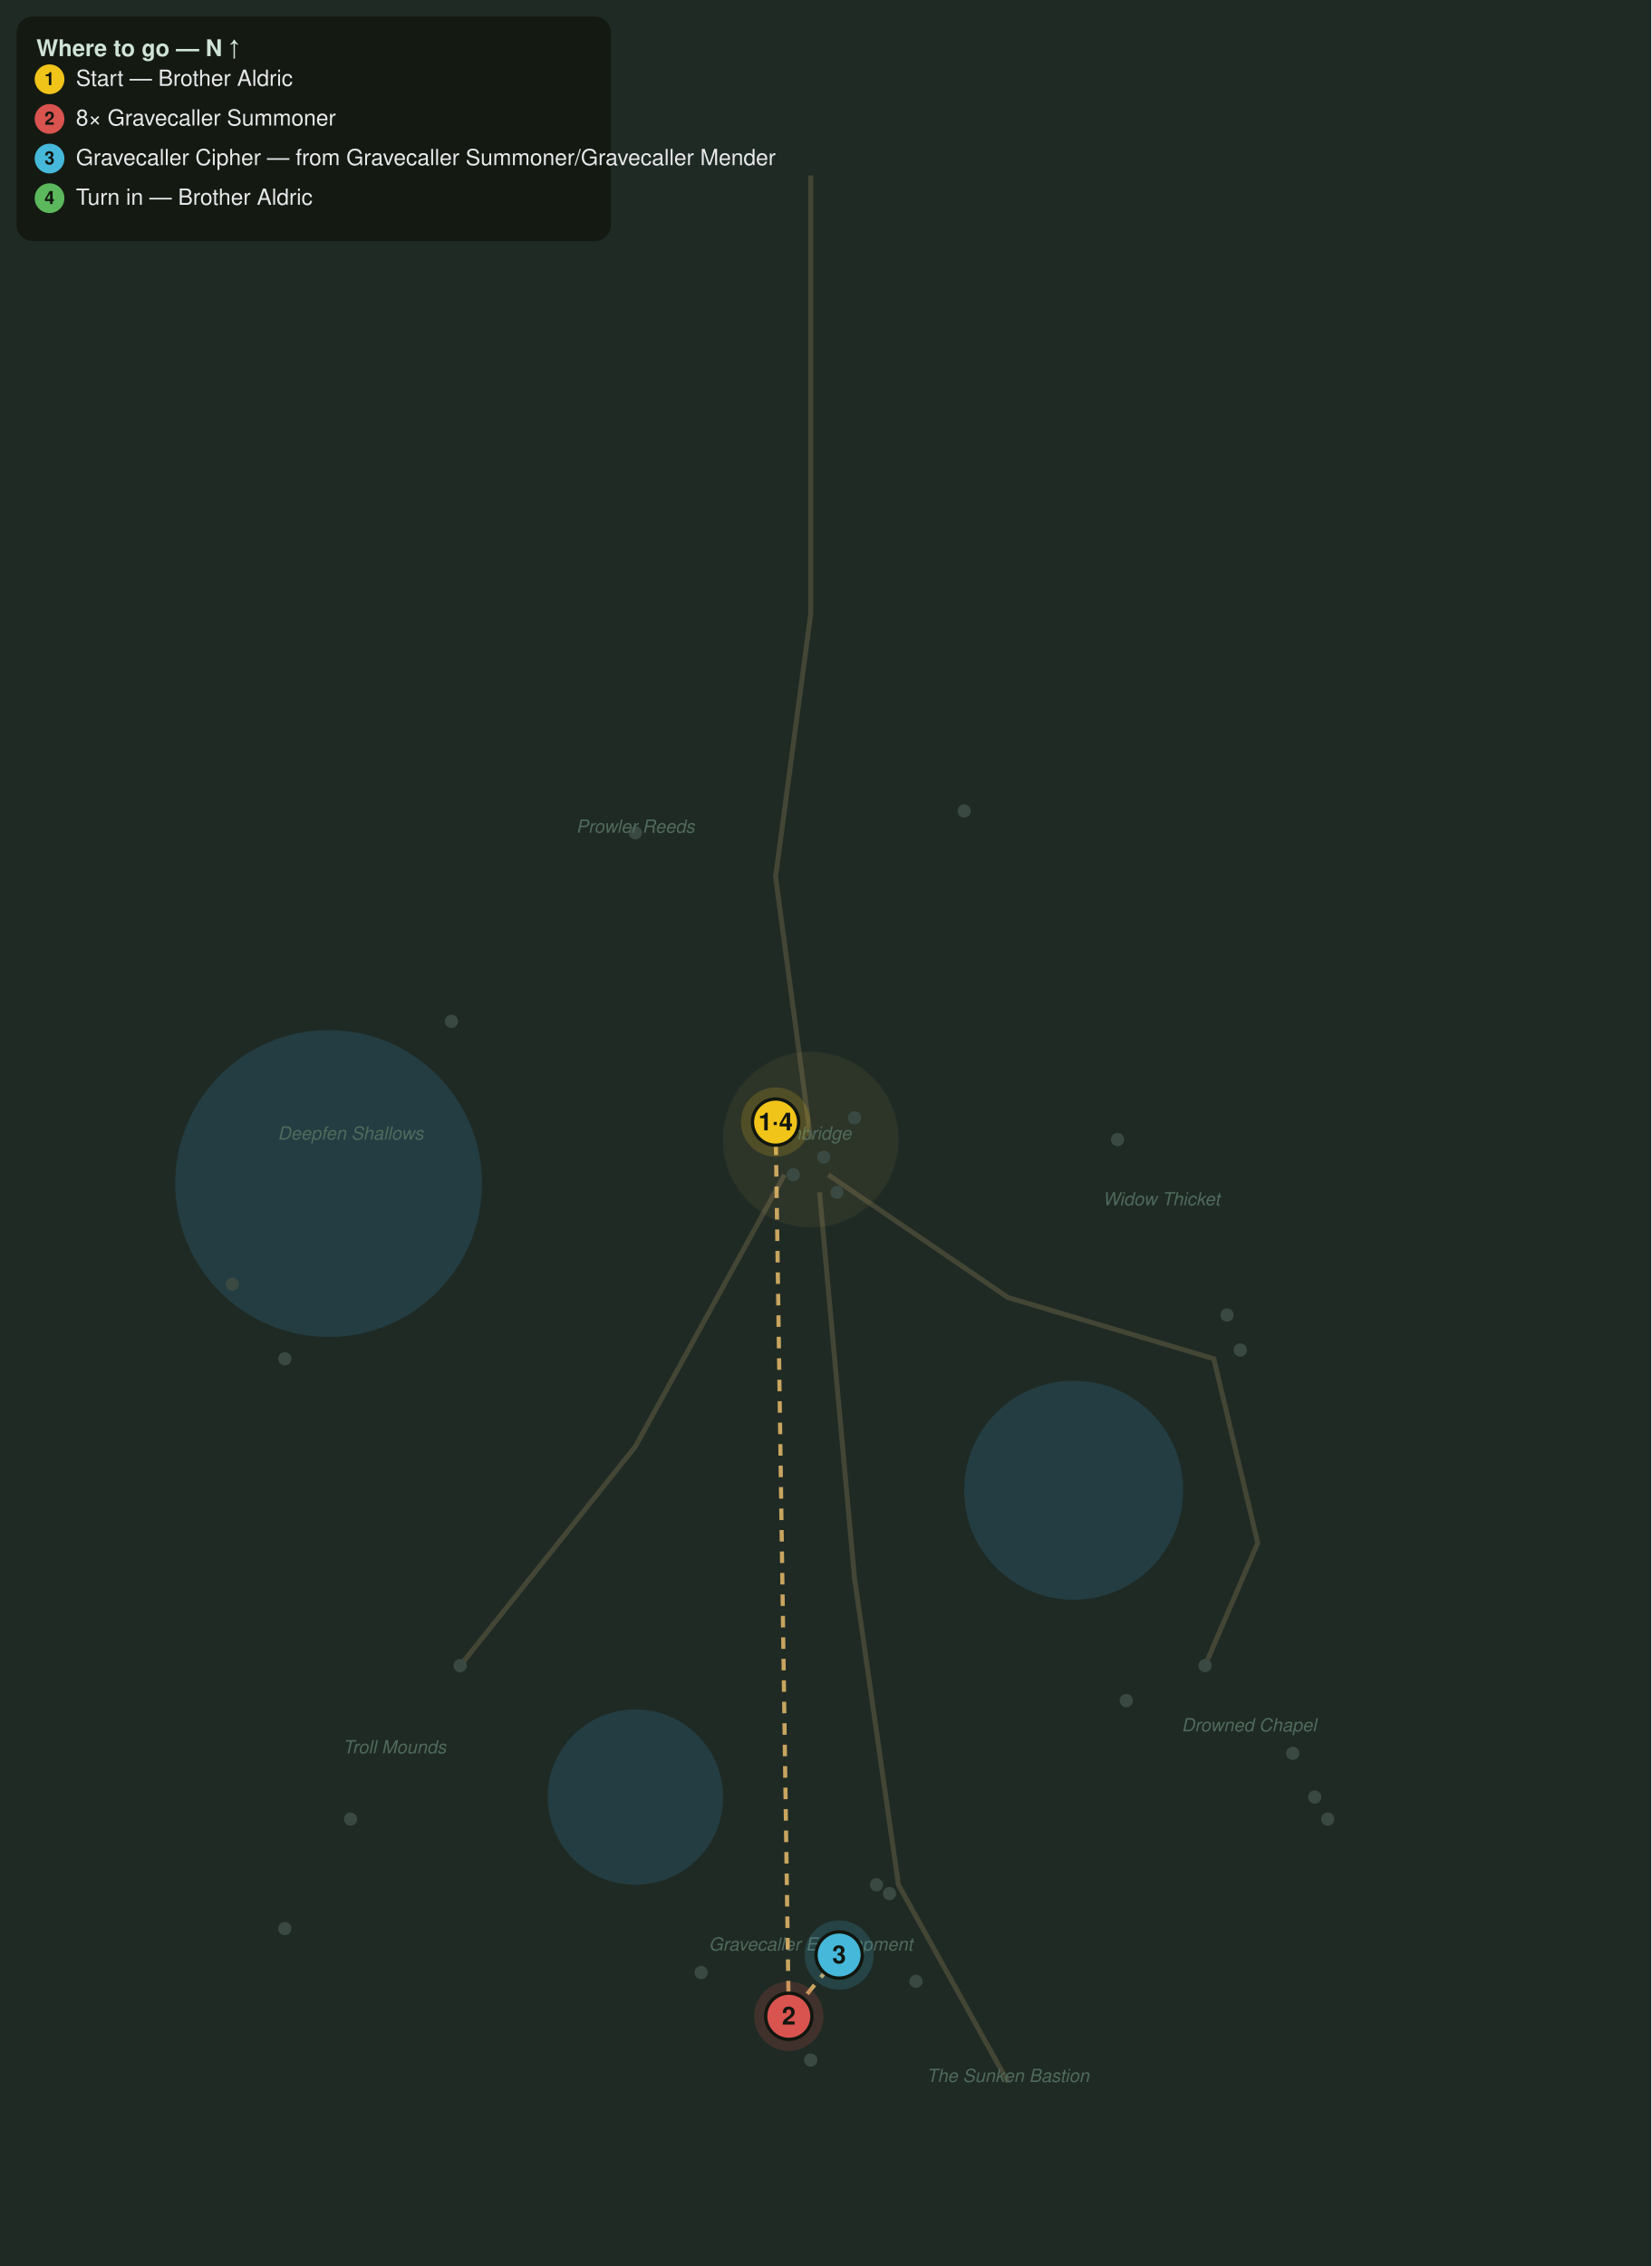
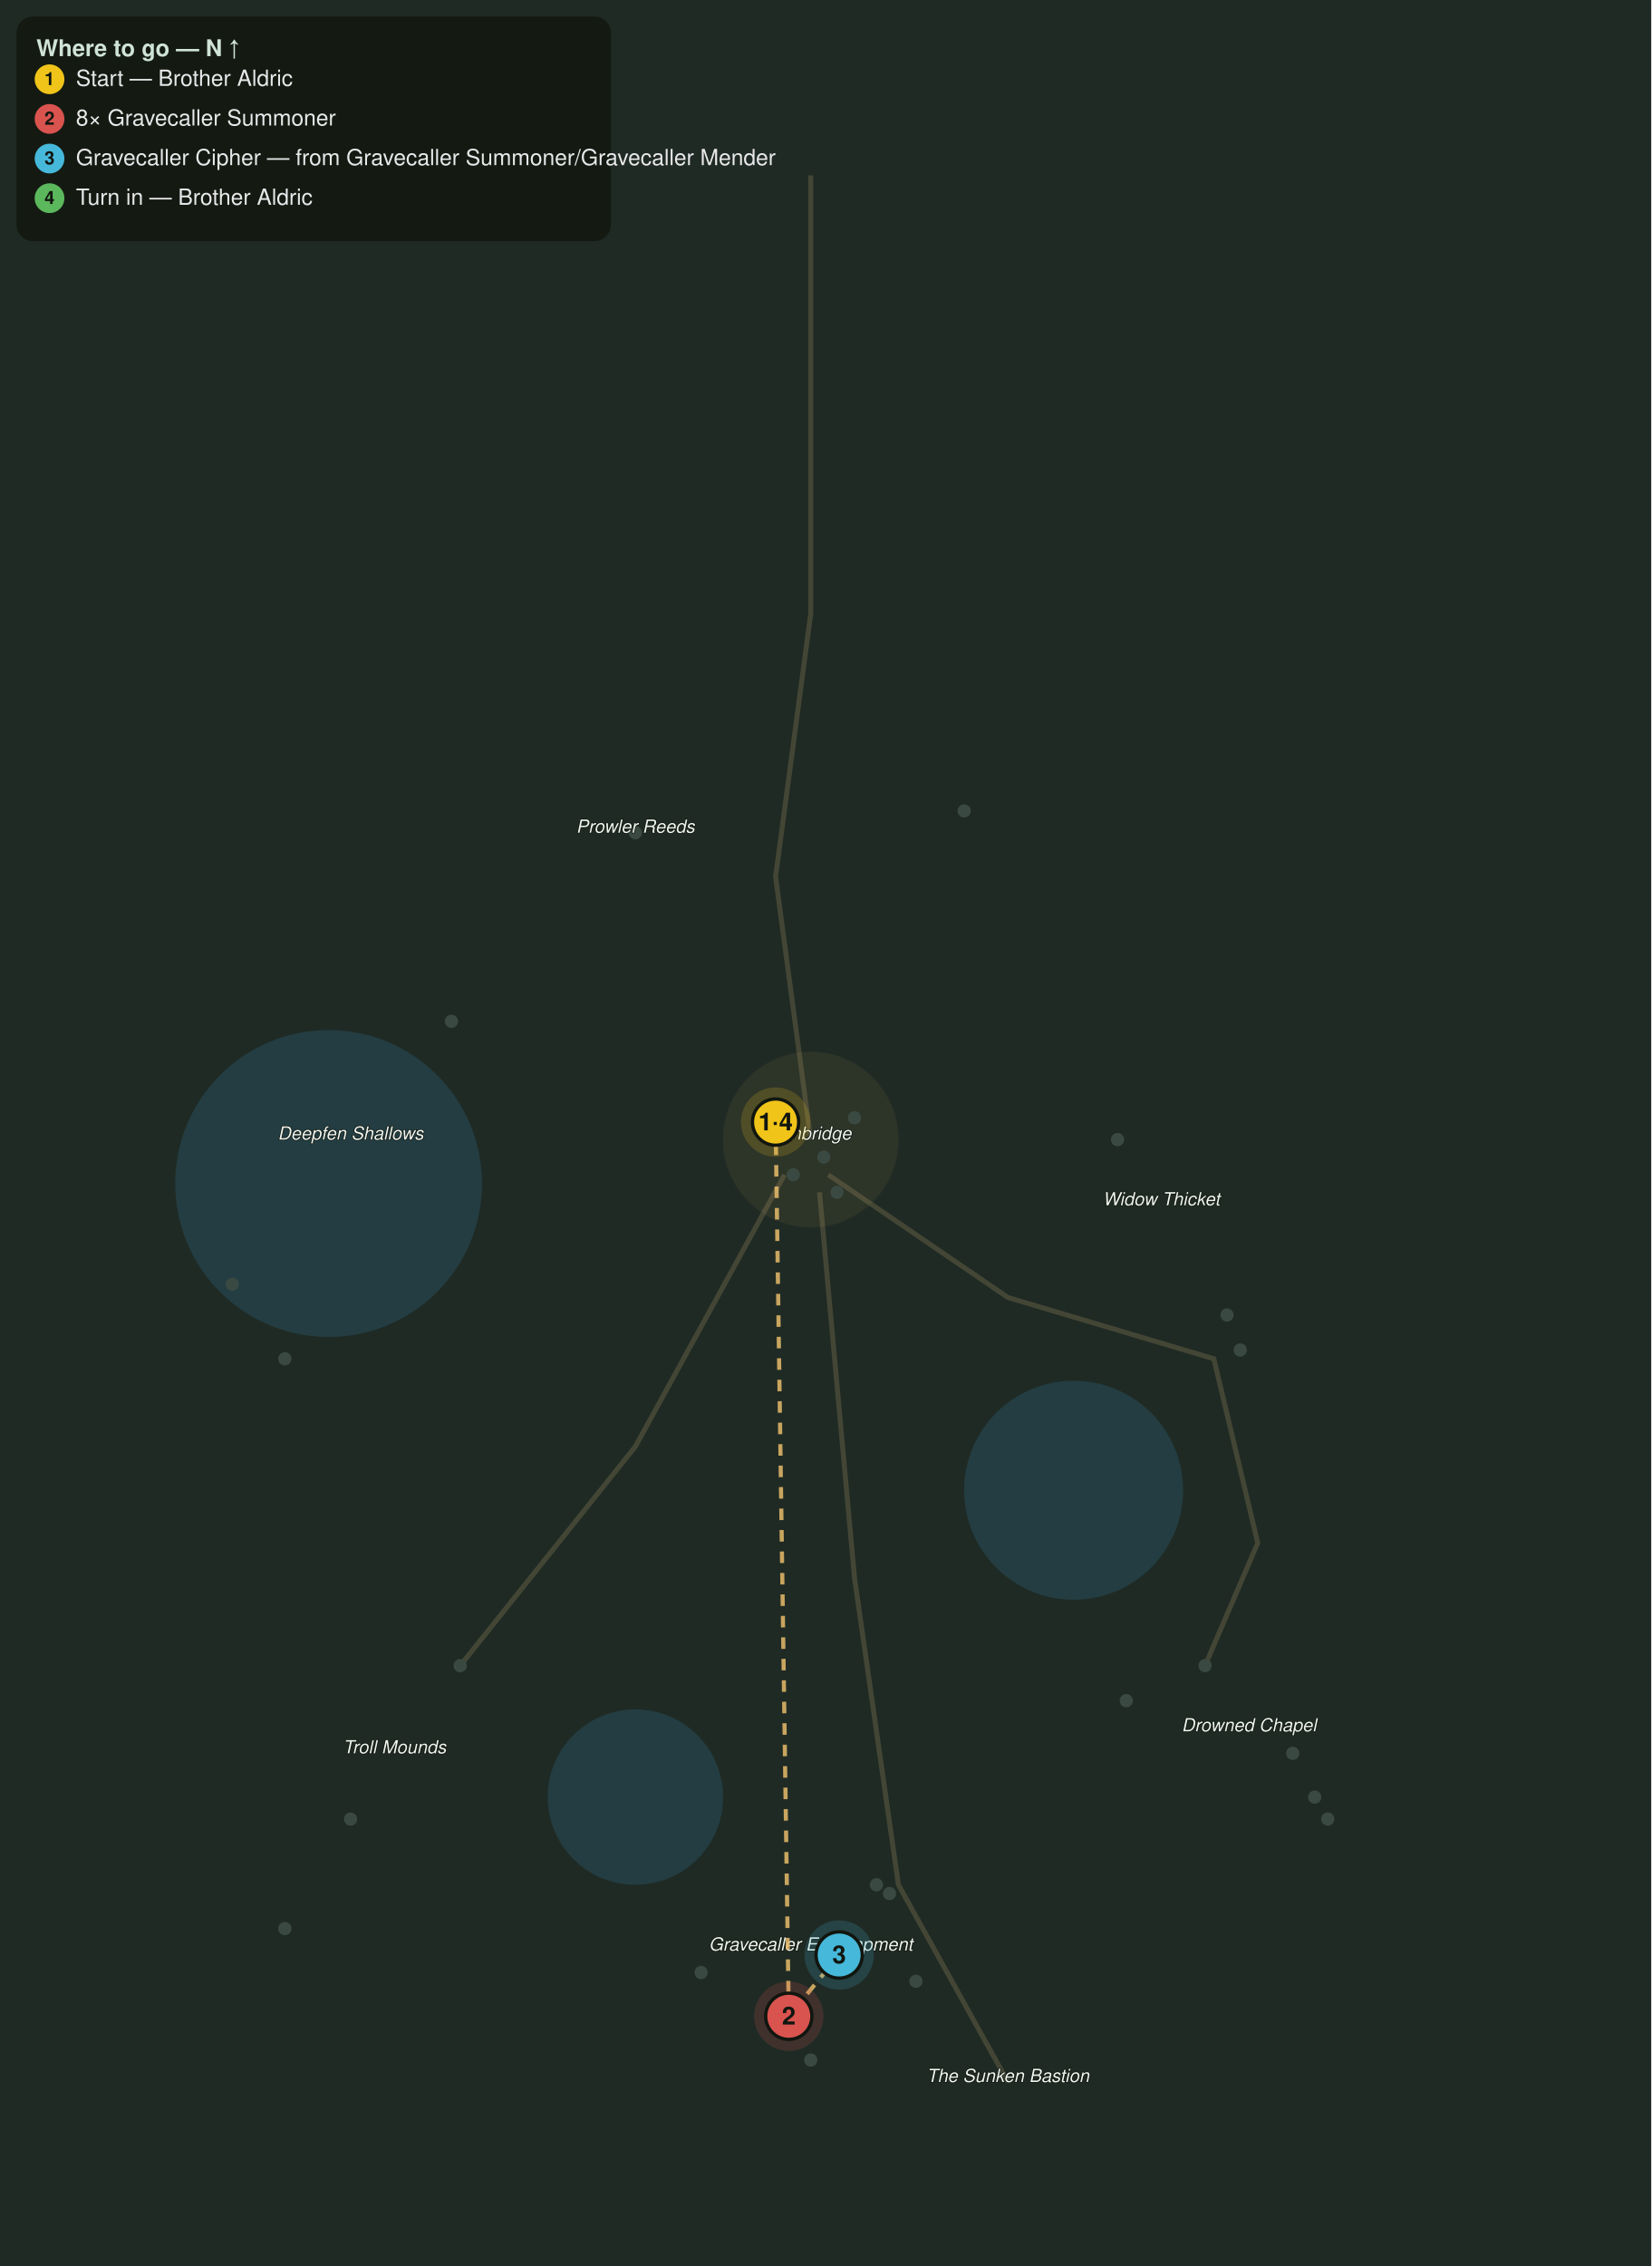
<svg xmlns="http://www.w3.org/2000/svg" viewBox="0 0 1000 1372" font-family="Segoe UI, Helvetica, Arial, sans-serif">
  <rect width="1000" height="1372" fill="#1f2a24" />
  <circle cx="199.0" cy="716.6" r="92.9" fill="#2f6f8f" opacity="0.28" />
  <circle cx="650.2" cy="902.3" r="66.3" fill="#2f6f8f" opacity="0.28" />
  <circle cx="384.8" cy="1088.1" r="53.1" fill="#2f6f8f" opacity="0.28" />
  <path d="M491.0 106.2 L491.0 371.5 L469.7 530.8 L491.0 690.0" fill="none" stroke="#8a7a55" stroke-width="3" opacity="0.35" />
  <path d="M501.6 711.3 L610.4 785.6 L735.1 822.7 L761.7 934.2 L729.8 1008.5" fill="none" stroke="#8a7a55" stroke-width="3" opacity="0.35" />
  <path d="M475.1 711.3 L384.8 875.8 L278.7 1008.5" fill="none" stroke="#8a7a55" stroke-width="3" opacity="0.35" />
  <path d="M496.3 721.9 L517.5 955.4 L544.1 1141.2 L610.4 1260.6" fill="none" stroke="#8a7a55" stroke-width="3" opacity="0.35" />
  <circle cx="491.0" cy="690.0" r="53.1" fill="#caa15a" opacity="0.08" stroke="#caa15a" stroke-width="1" stroke-opacity="0.3" />
  <circle cx="384.8" cy="504.2" r="4" fill="#3a4a42" />
  <circle cx="583.9" cy="491.0" r="4" fill="#3a4a42" />
  <circle cx="273.4" cy="618.4" r="4" fill="#3a4a42" />
  <circle cx="172.5" cy="822.7" r="4" fill="#3a4a42" />
  <circle cx="140.7" cy="777.6" r="4" fill="#3a4a42" />
  <circle cx="676.8" cy="690.0" r="4" fill="#3a4a42" />
  <circle cx="743.1" cy="796.2" r="4" fill="#3a4a42" />
  <circle cx="751.1" cy="817.4" r="4" fill="#3a4a42" />
  <circle cx="729.8" cy="1008.5" r="4" fill="#3a4a42" />
  <circle cx="796.2" cy="1088.1" r="4" fill="#3a4a42" />
  <circle cx="804.1" cy="1101.4" r="4" fill="#3a4a42" />
  <circle cx="278.7" cy="1008.5" r="4" fill="#3a4a42" />
  <circle cx="212.3" cy="1101.4" r="4" fill="#3a4a42" />
  <circle cx="172.5" cy="1167.7" r="4" fill="#3a4a42" />
  <circle cx="530.8" cy="1141.2" r="4" fill="#3a4a42" />
  <circle cx="424.6" cy="1194.3" r="4" fill="#3a4a42" />
  <circle cx="477.7" cy="1220.8" r="4" fill="#3a4a42" />
  <circle cx="538.7" cy="1146.5" r="4" fill="#3a4a42" />
  <circle cx="554.7" cy="1199.6" r="4" fill="#3a4a42" />
  <circle cx="491.0" cy="1247.3" r="4" fill="#3a4a42" />
  <circle cx="682.1" cy="1029.7" r="4" fill="#3a4a42" />
  <circle cx="782.9" cy="1061.6" r="4" fill="#3a4a42" />
  <circle cx="498.9" cy="700.6" r="4" fill="#3a4a42" />
  <circle cx="469.7" cy="679.4" r="4" fill="#3a4a42" />
  <circle cx="480.4" cy="711.3" r="4" fill="#3a4a42" />
  <circle cx="517.5" cy="676.8" r="4" fill="#3a4a42" />
  <circle cx="506.9" cy="721.9" r="4" fill="#3a4a42" />
-   <text x="491.0" y="690.0" fill="#4f6a5c" font-size="11" font-style="italic" text-anchor="middle">Fenbridge</text>
-   <text x="384.8" y="504.2" fill="#4f6a5c" font-size="11" font-style="italic" text-anchor="middle">Prowler Reeds</text>
-   <text x="212.3" y="690.0" fill="#4f6a5c" font-size="11" font-style="italic" text-anchor="middle">Deepfen Shallows</text>
-   <text x="703.3" y="729.8" fill="#4f6a5c" font-size="11" font-style="italic" text-anchor="middle">Widow Thicket</text>
-   <text x="756.4" y="1048.3" fill="#4f6a5c" font-size="11" font-style="italic" text-anchor="middle">Drowned Chapel</text>
-   <text x="238.9" y="1061.6" fill="#4f6a5c" font-size="11" font-style="italic" text-anchor="middle">Troll Mounds</text>
-   <text x="491.0" y="1181.0" fill="#4f6a5c" font-size="11" font-style="italic" text-anchor="middle">Gravecaller Encampment</text>
-   <text x="610.4" y="1260.6" fill="#4f6a5c" font-size="11" font-style="italic" text-anchor="middle">The Sunken Bastion</text>
+   <text x="491.0" y="690.0" fill="#eef4ee" font-size="11" font-style="italic" text-anchor="middle" stroke="#10160f" stroke-width="0.8" paint-order="stroke">Fenbridge</text>
+   <text x="384.8" y="504.2" fill="#eef4ee" font-size="11" font-style="italic" text-anchor="middle" stroke="#10160f" stroke-width="0.8" paint-order="stroke">Prowler Reeds</text>
+   <text x="212.3" y="690.0" fill="#eef4ee" font-size="11" font-style="italic" text-anchor="middle" stroke="#10160f" stroke-width="0.8" paint-order="stroke">Deepfen Shallows</text>
+   <text x="703.3" y="729.8" fill="#eef4ee" font-size="11" font-style="italic" text-anchor="middle" stroke="#10160f" stroke-width="0.8" paint-order="stroke">Widow Thicket</text>
+   <text x="756.4" y="1048.3" fill="#eef4ee" font-size="11" font-style="italic" text-anchor="middle" stroke="#10160f" stroke-width="0.8" paint-order="stroke">Drowned Chapel</text>
+   <text x="238.9" y="1061.6" fill="#eef4ee" font-size="11" font-style="italic" text-anchor="middle" stroke="#10160f" stroke-width="0.8" paint-order="stroke">Troll Mounds</text>
+   <text x="491.0" y="1181.0" fill="#eef4ee" font-size="11" font-style="italic" text-anchor="middle" stroke="#10160f" stroke-width="0.8" paint-order="stroke">Gravecaller Encampment</text>
+   <text x="610.4" y="1260.6" fill="#eef4ee" font-size="11" font-style="italic" text-anchor="middle" stroke="#10160f" stroke-width="0.8" paint-order="stroke">The Sunken Bastion</text>
  <path d="M469.7 679.4 L477.7 1220.8 L508.2 1183.7" fill="none" stroke="#e6bb6a" stroke-width="2.5" stroke-dasharray="7 6" opacity="0.85" />
  <g class="qstep" data-keys="giver,turnin" data-steps="1,4">
    <circle cx="469.7" cy="679.4" r="21" fill="#f0c419" opacity="0.18" />
    <circle cx="469.7" cy="679.4" r="14" fill="#f0c419" stroke="#11160f" stroke-width="2" />
    <text x="469.7" y="684.4" fill="#11160f" font-size="15" font-weight="bold" text-anchor="middle">1·4</text>
  </g>
  <g class="qstep" data-keys="gravecaller_summoner" data-steps="2">
    <circle cx="477.7" cy="1220.8" r="21" fill="#d9534f" opacity="0.18" />
    <circle cx="477.7" cy="1220.8" r="14" fill="#d9534f" stroke="#11160f" stroke-width="2" />
    <text x="477.7" y="1225.8" fill="#11160f" font-size="15" font-weight="bold" text-anchor="middle">2</text>
  </g>
  <g class="qstep" data-keys="cult_cipher" data-steps="3">
    <circle cx="508.2" cy="1183.7" r="21" fill="#46b8da" opacity="0.18" />
    <circle cx="508.2" cy="1183.7" r="14" fill="#46b8da" stroke="#11160f" stroke-width="2" />
    <text x="508.2" y="1188.7" fill="#11160f" font-size="15" font-weight="bold" text-anchor="middle">3</text>
  </g>
  <rect x="10" y="10" width="360" height="136" rx="10" fill="#11160f" opacity="0.82" />
  <text x="22" y="34" fill="#cfe3d6" font-size="14" font-weight="bold">Where to go — N ↑</text>
  <circle cx="30" cy="48" r="9" fill="#f0c419" />
  <text x="30" y="51.5" fill="#11160f" font-size="11" font-weight="bold" text-anchor="middle">1</text>
  <text x="46" y="52" fill="#e8e8ea" font-size="13.5">Start — Brother Aldric</text>
  <circle cx="30" cy="72" r="9" fill="#d9534f" />
  <text x="30" y="75.5" fill="#11160f" font-size="11" font-weight="bold" text-anchor="middle">2</text>
  <text x="46" y="76" fill="#e8e8ea" font-size="13.5">8× Gravecaller Summoner</text>
  <circle cx="30" cy="96" r="9" fill="#46b8da" />
  <text x="30" y="99.5" fill="#11160f" font-size="11" font-weight="bold" text-anchor="middle">3</text>
  <text x="46" y="100" fill="#e8e8ea" font-size="13.5">Gravecaller Cipher — from Gravecaller Summoner/Gravecaller Mender</text>
  <circle cx="30" cy="120" r="9" fill="#5cb85c" />
  <text x="30" y="123.5" fill="#11160f" font-size="11" font-weight="bold" text-anchor="middle">4</text>
  <text x="46" y="124" fill="#e8e8ea" font-size="13.5">Turn in — Brother Aldric</text>
</svg>
